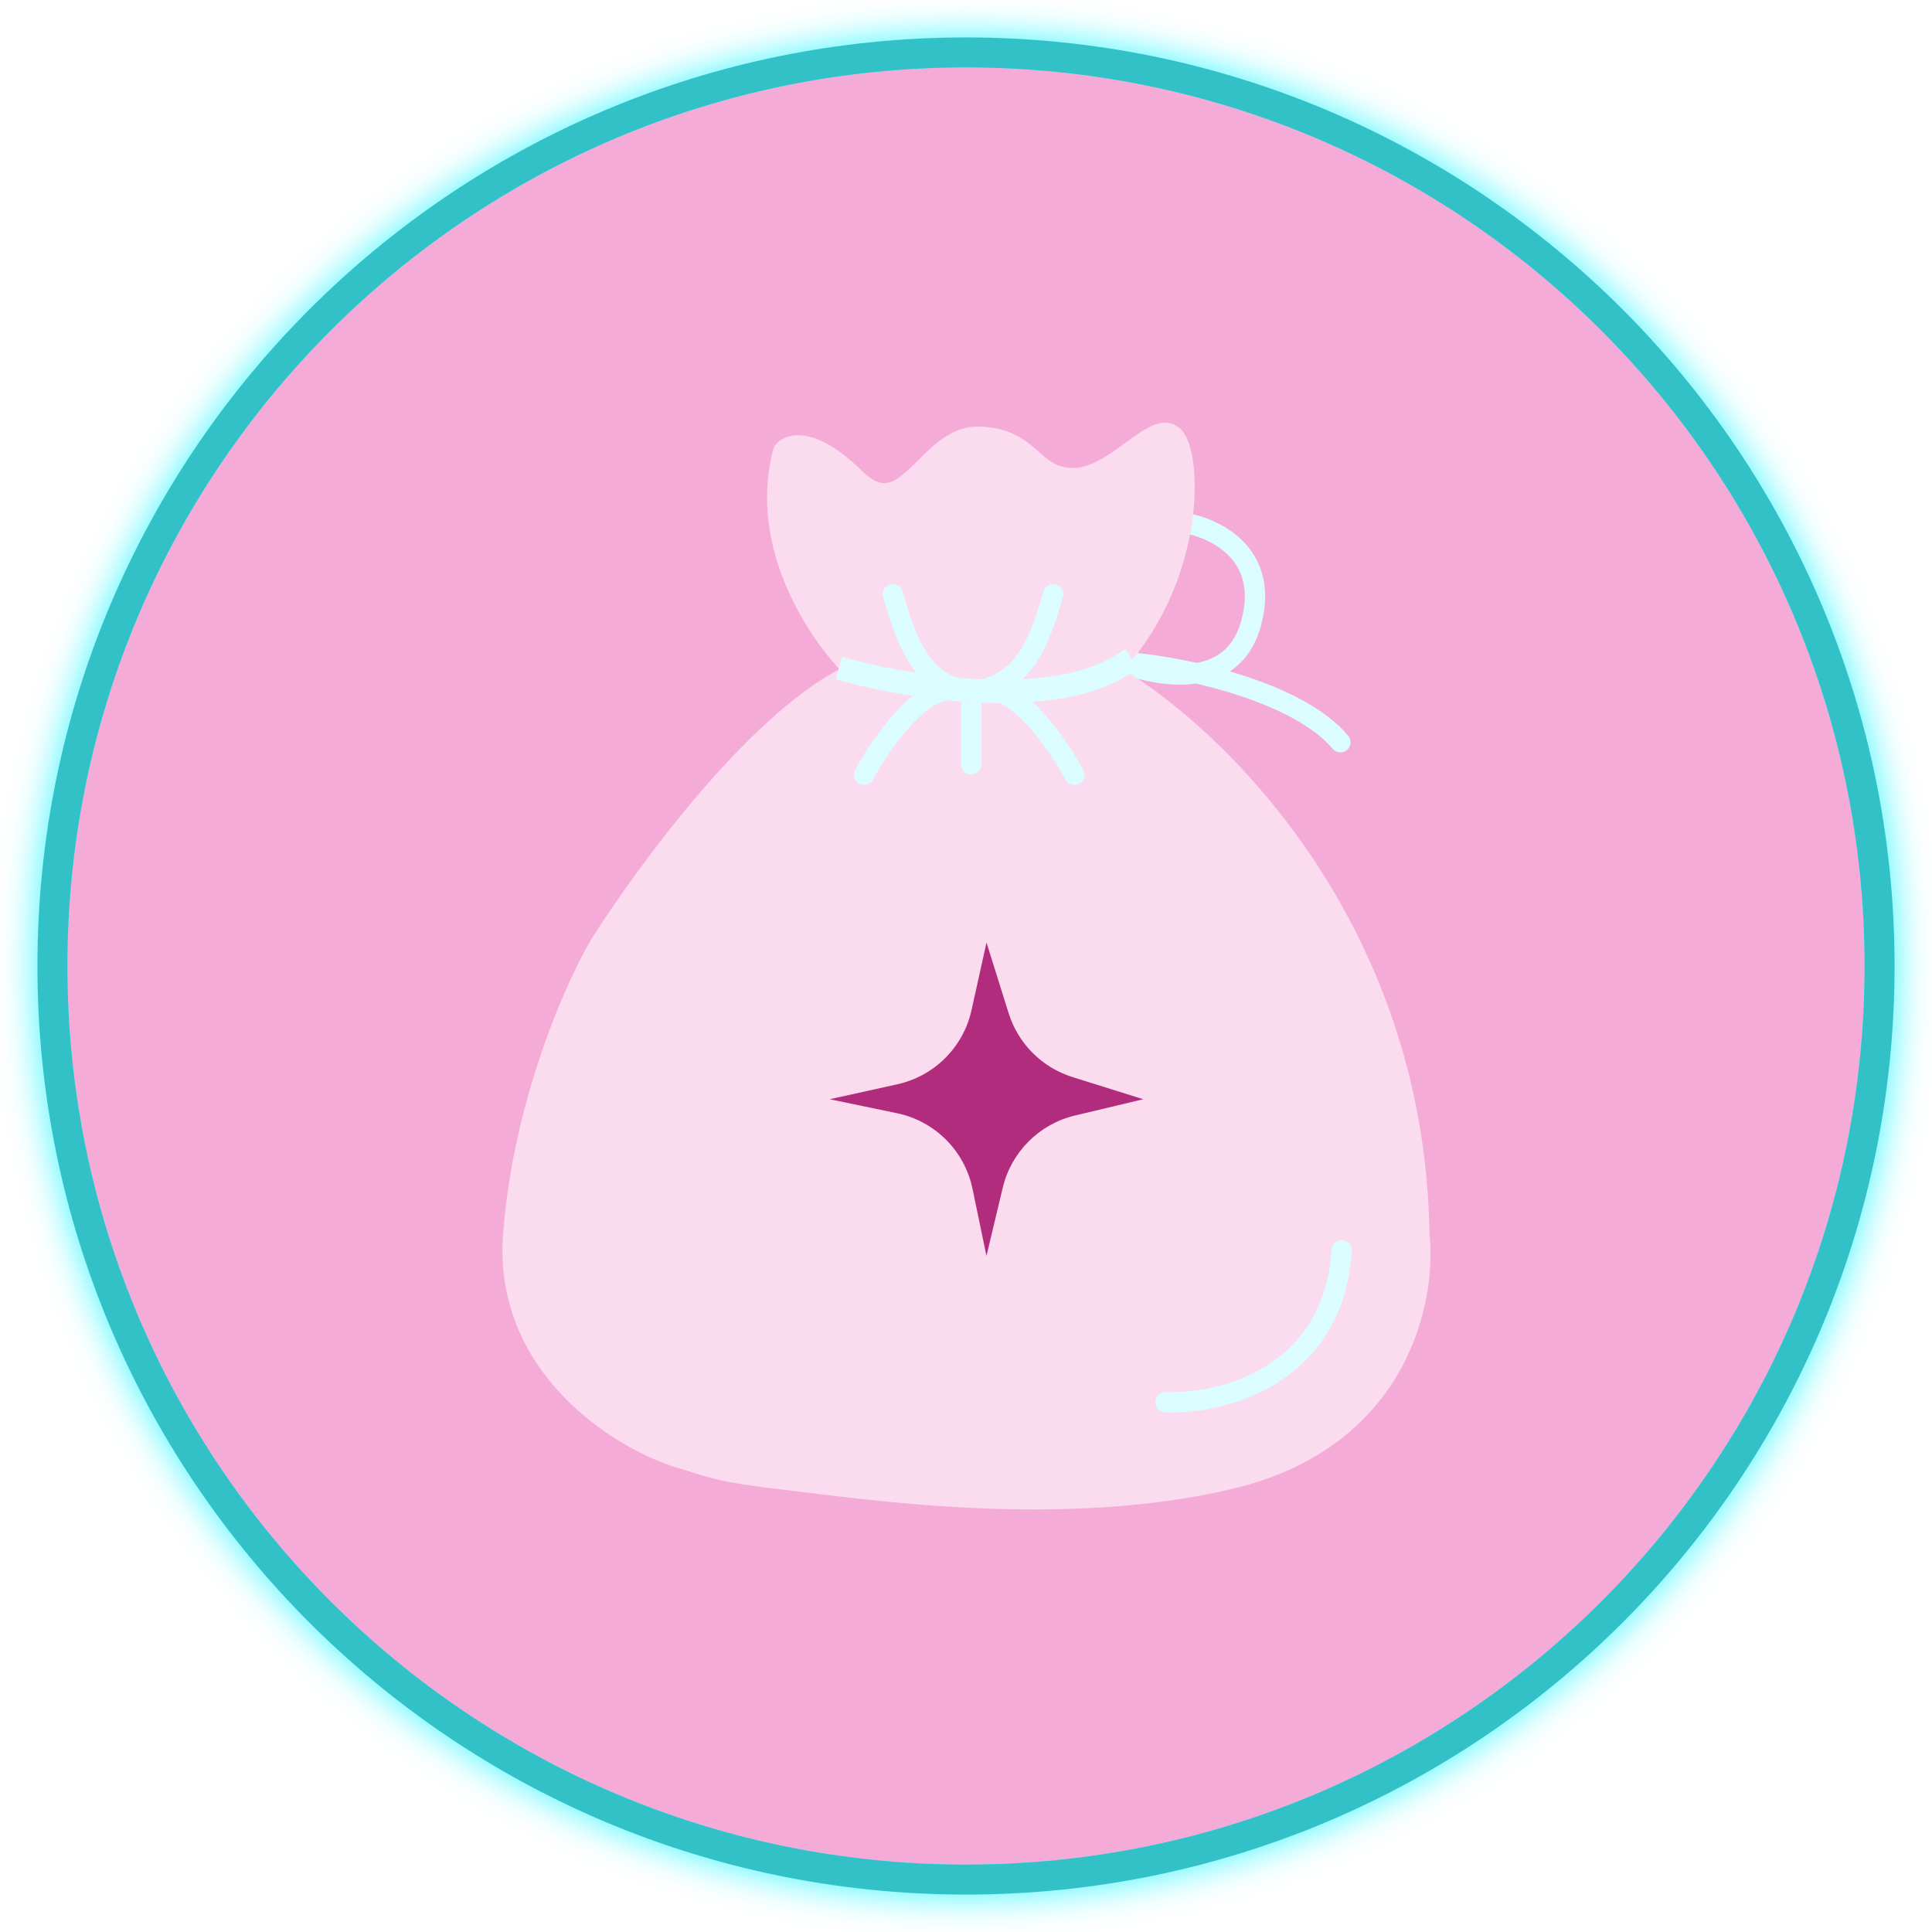
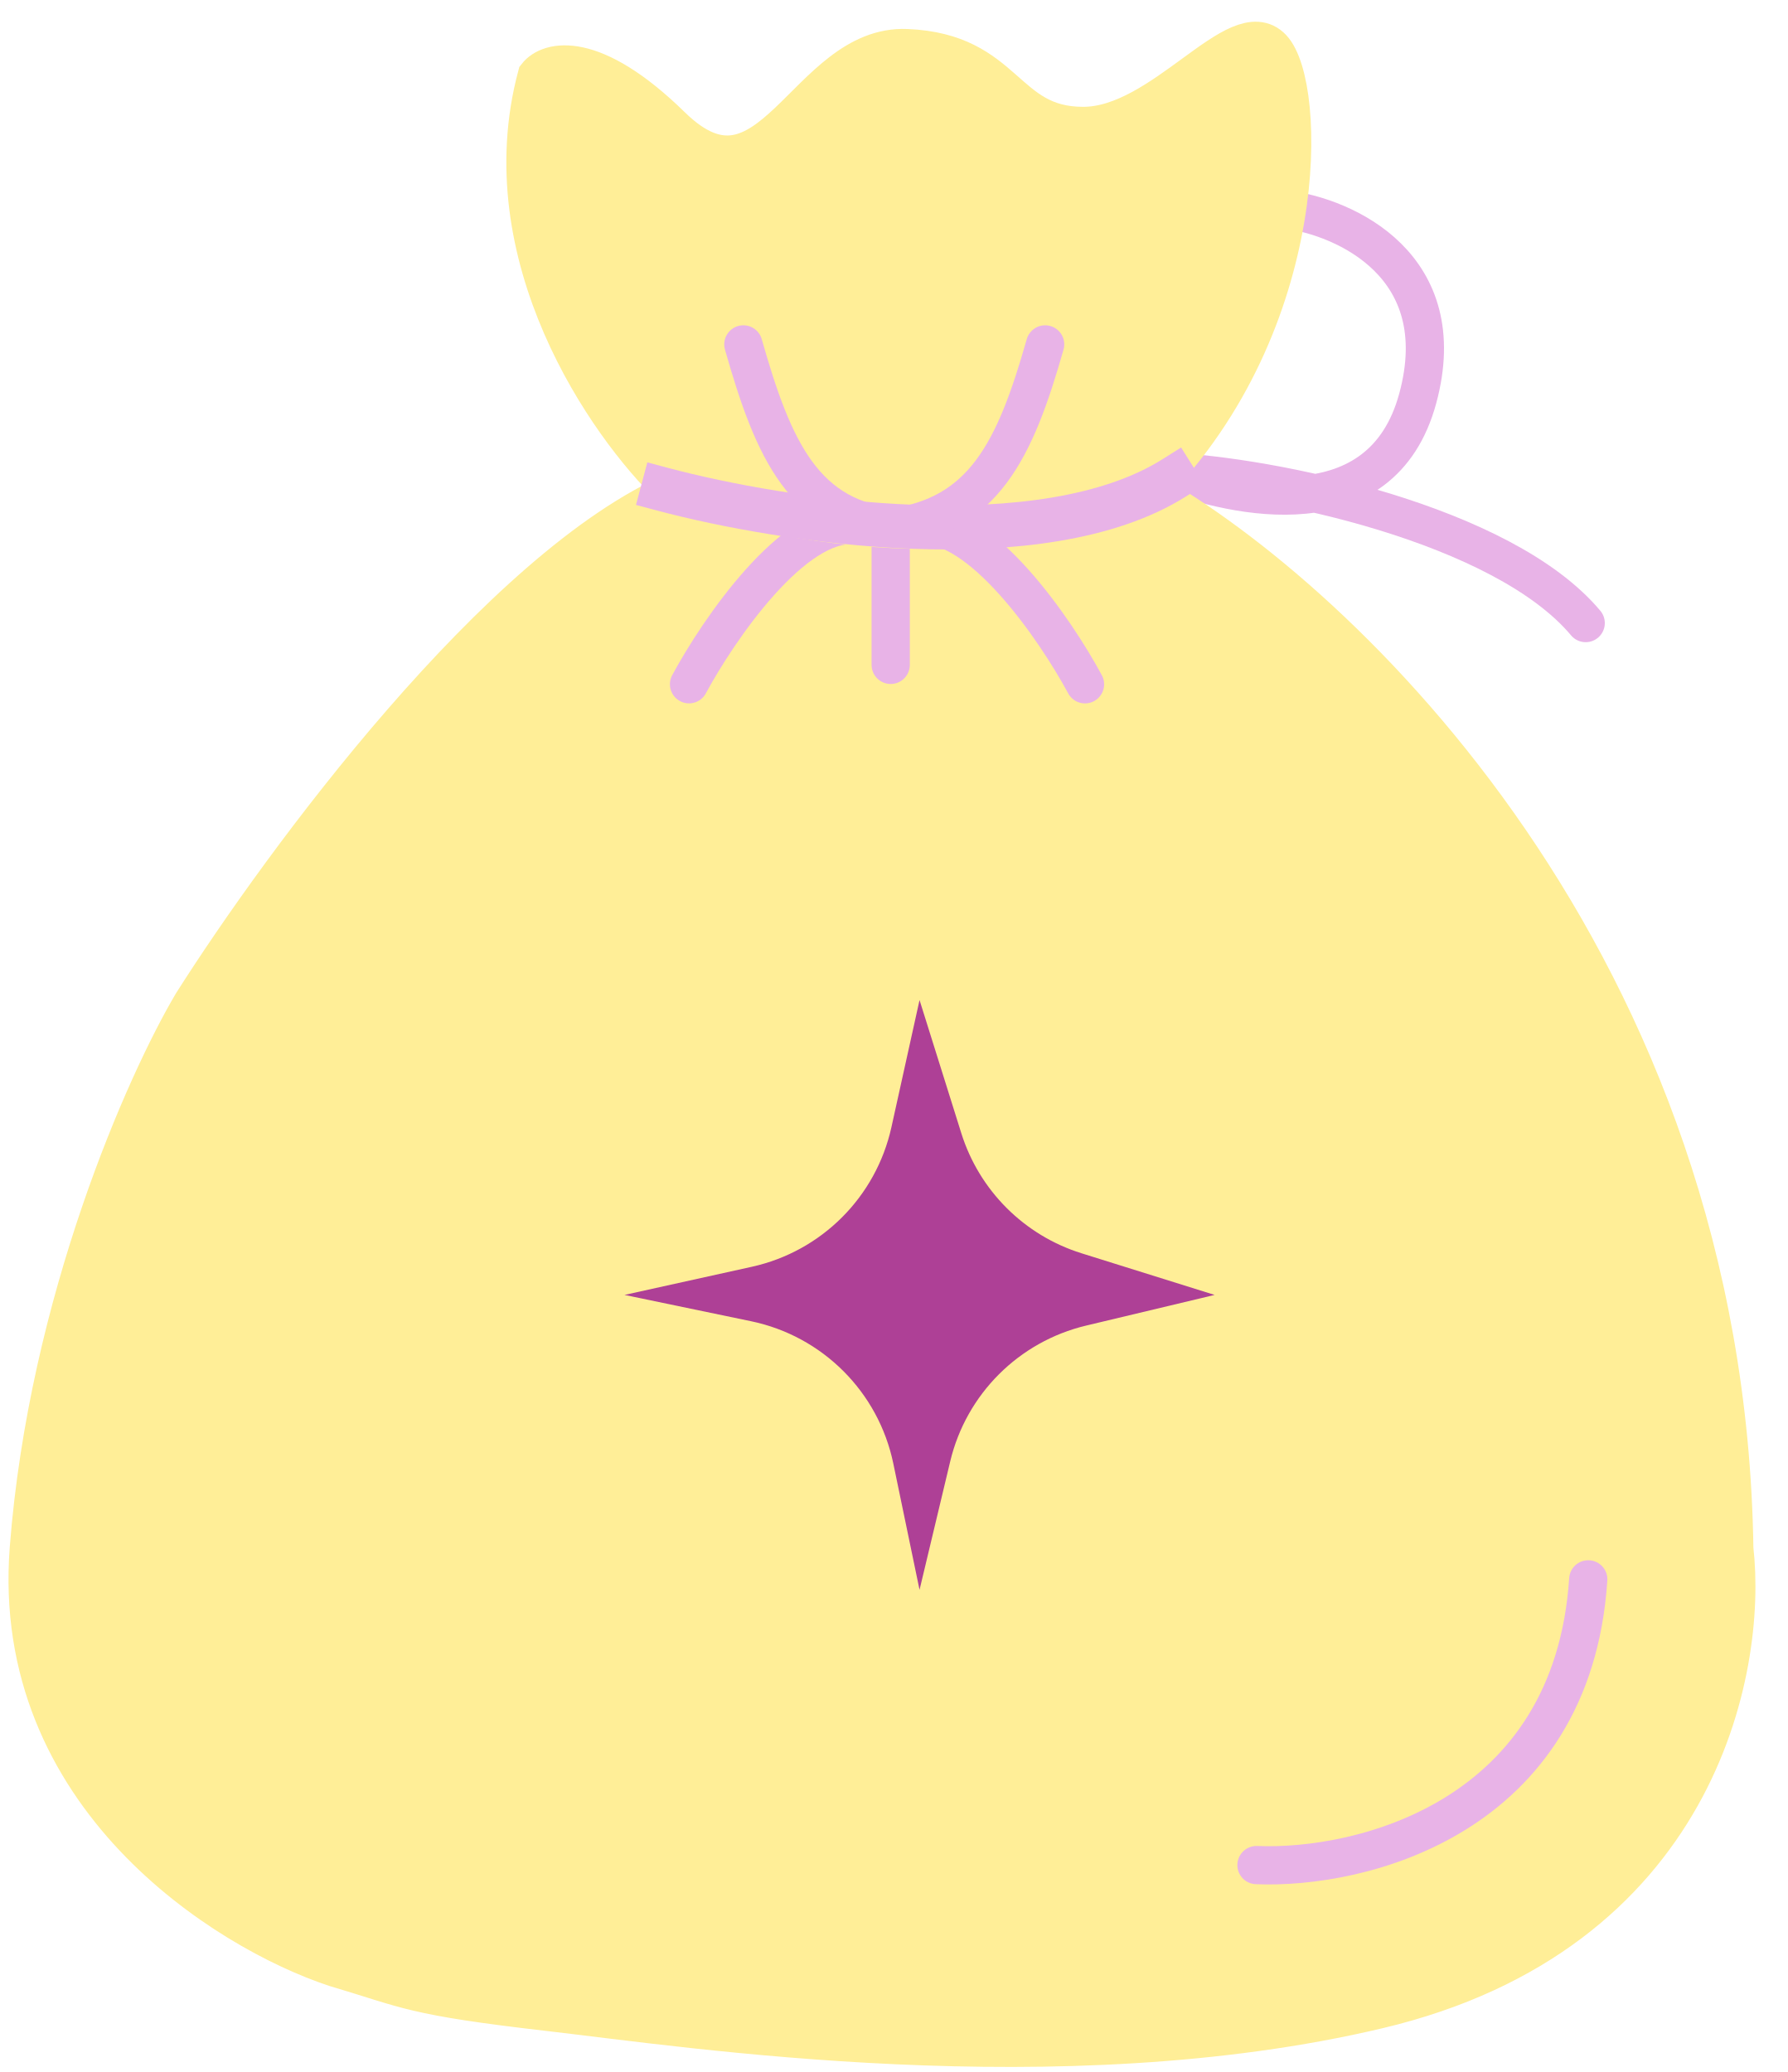
- <svg xmlns="http://www.w3.org/2000/svg" width="258" height="258" viewBox="0 0 258 258" fill="none">
-   <g filter="url(#filter0_d_213_1475)">
-     <circle cx="129" cy="129" r="120" fill="#F5ABD8" />
-     <circle cx="129" cy="129" r="122" stroke="#33C1C8" stroke-width="4" />
-   </g>
-   <path d="M157.757 69.769C161.933 70.313 169.646 73.759 167.084 83.184C164.523 92.608 154.171 90.224 149.2 88.362C156.759 88.68 173.116 92.091 178.999 99.118" stroke="#DBFDFF" stroke-width="2.713" stroke-linecap="round" />
-   <path d="M114.47 89.725C101.981 95.077 86.586 115.933 80.143 126.092C76.839 131.674 69.892 147.23 68.538 164.799C67.183 182.369 82.447 191.936 90.248 194.524C95.502 196.081 95.59 196.536 105.505 197.678C115.42 198.82 141.66 202.857 164.257 197.505C186.855 192.153 190.524 173.471 189.534 164.799C188.945 123.174 161.545 97.406 147.919 89.725C137.215 94.482 121.159 91.707 114.47 89.725Z" fill="#FBDBEE" stroke="#FBDBEE" stroke-width="2.713" />
-   <path d="M155.634 187.247C163.013 187.557 178.051 183.937 179.172 166.973" stroke="#DBFDFF" stroke-width="2.713" stroke-linecap="round" />
-   <path d="M115.389 103.46C117.499 99.548 122.799 91.815 127.127 92.182" stroke="#DBFDFF" stroke-width="2.713" stroke-linecap="round" />
-   <path d="M143.475 103.462C141.367 99.549 136.068 91.817 131.74 92.183" stroke="#DBFDFF" stroke-width="2.713" stroke-linecap="round" />
-   <path d="M129.695 92.365L129.694 102.084" stroke="#DBFDFF" stroke-width="2.713" stroke-linecap="round" />
-   <path d="M104.59 60.277C101.165 73.06 109.533 85.101 114.145 89.524C131.076 94.935 143.85 91.779 148.121 89.524C159.672 77.734 159.227 60.927 156.768 58.319C154.31 55.711 149.018 63.844 143.355 63.844C137.692 63.844 137.991 58.617 130.838 58.319C123.684 58.021 121.138 70.692 114.148 63.844C108.557 58.365 105.446 59.183 104.59 60.277Z" fill="#FBDBEE" stroke="#FBDBEE" stroke-width="2.713" />
-   <path d="M131.737 125.867L134.695 135.308C135.969 139.375 139.155 142.56 143.224 143.834L152.669 146.792L143.55 148.967C138.776 150.105 135.049 153.831 133.909 158.602L131.732 167.717L129.869 158.747C128.815 153.674 124.849 149.709 119.774 148.655L110.8 146.792L119.838 144.793C124.781 143.699 128.642 139.841 129.736 134.901L131.737 125.867Z" fill="#B22C7D" />
-   <path d="M113.535 89.629C122.098 91.913 140.433 94.717 149.806 88.816" stroke="#DBFDFF" stroke-width="3.125" stroke-linecap="square" />
-   <path d="M130.243 92.365C123.549 91.814 121.367 86.826 119.241 79.344" stroke="#DBFDFF" stroke-width="2.713" stroke-linecap="round" />
-   <path d="M129.645 92.365C136.293 91.539 138.521 86.826 140.649 79.344" stroke="#DBFDFF" stroke-width="2.713" stroke-linecap="round" />
-   <defs>
-     <filter id="filter0_d_213_1475" x="0" y="0" width="258" height="258" filterUnits="userSpaceOnUse" color-interpolation-filters="sRGB">
-       <feFlood flood-opacity="0" result="BackgroundImageFix" />
-       <feColorMatrix in="SourceAlpha" type="matrix" values="0 0 0 0 0 0 0 0 0 0 0 0 0 0 0 0 0 0 127 0" result="hardAlpha" />
-       <feOffset />
-       <feGaussianBlur stdDeviation="2.5" />
-       <feColorMatrix type="matrix" values="0 0 0 0 0 0 0 0 0 0.957 0 0 0 0 1 0 0 0 0.76 0" />
-       <feBlend mode="normal" in2="BackgroundImageFix" result="effect1_dropShadow_213_1475" />
-       <feBlend mode="normal" in="SourceGraphic" in2="effect1_dropShadow_213_1475" result="shape" />
-     </filter>
-   </defs>
+ <svg xmlns="http://www.w3.org/2000/svg" width="44" height="51" viewBox="0 0 44 51" fill="none">
+   <path d="M31.654 5.156C33.103 5.345 35.778 6.54 34.89 9.809C34.002 13.078 30.411 12.251 28.686 11.605C31.308 11.716 36.983 12.899 39.024 15.336" stroke="#E8B3E7" stroke-width="0.941" stroke-linecap="round" />
+   <path d="M16.639 12.078C12.307 13.935 6.967 21.17 4.733 24.693C3.587 26.63 1.178 32.026 0.709 38.12C0.24 44.215 5.535 47.534 8.241 48.431C10.064 48.971 10.094 49.13 13.534 49.526C16.973 49.922 26.076 51.322 33.914 49.465C41.752 47.609 43.025 41.129 42.681 38.12C42.474 23.681 32.969 14.743 28.241 12.078C24.529 13.729 18.959 12.766 16.639 12.078Z" fill="#FFEE97" stroke="#FFEE97" stroke-width="0.941" />
+   <path d="M30.922 45.907C33.482 46.015 38.699 44.759 39.087 38.874" stroke="#E8B3E7" stroke-width="0.941" stroke-linecap="round" />
+   <path d="M16.957 16.842C17.689 15.485 19.527 12.803 21.029 12.93" stroke="#E8B3E7" stroke-width="0.941" stroke-linecap="round" />
+   <path d="M26.702 16.843C25.971 15.486 24.132 12.803 22.631 12.93" stroke="#E8B3E7" stroke-width="0.941" stroke-linecap="round" />
+   <path d="M21.92 12.993V16.365" stroke="#E8B3E7" stroke-width="0.941" stroke-linecap="round" />
+   <path d="M13.21 1.863C12.022 6.297 14.925 10.474 16.525 12.008C22.399 13.885 26.83 12.79 28.311 12.008C32.317 7.919 32.162 2.089 31.309 1.184C30.456 0.279 28.621 3.1 26.657 3.1C24.692 3.1 24.796 1.287 22.314 1.184C19.833 1.08 18.95 5.476 16.525 3.1C14.585 1.2 13.507 1.484 13.21 1.863Z" fill="#FFEE97" stroke="#FFEE97" stroke-width="0.941" />
+   <path d="M22.63 24.615L23.657 27.89C24.099 29.301 25.204 30.406 26.616 30.848L29.892 31.873L26.729 32.628C25.073 33.023 23.78 34.315 23.385 35.97L22.63 39.132L21.984 36.021C21.618 34.261 20.242 32.886 18.481 32.52L15.369 31.873L18.504 31.18C20.218 30.801 21.557 29.462 21.937 27.749L22.63 24.615Z" fill="#AE4096" />
+   <path d="M16.315 12.044C19.286 12.836 25.646 13.809 28.897 11.762" stroke="#E8B3E7" stroke-width="1.084" stroke-linecap="square" />
+   <path d="M22.11 12.993C19.788 12.802 19.031 11.072 18.294 8.477" stroke="#E8B3E7" stroke-width="0.941" stroke-linecap="round" />
+   <path d="M21.904 12.993C24.21 12.707 24.983 11.072 25.721 8.477" stroke="#E8B3E7" stroke-width="0.941" stroke-linecap="round" />
</svg>
